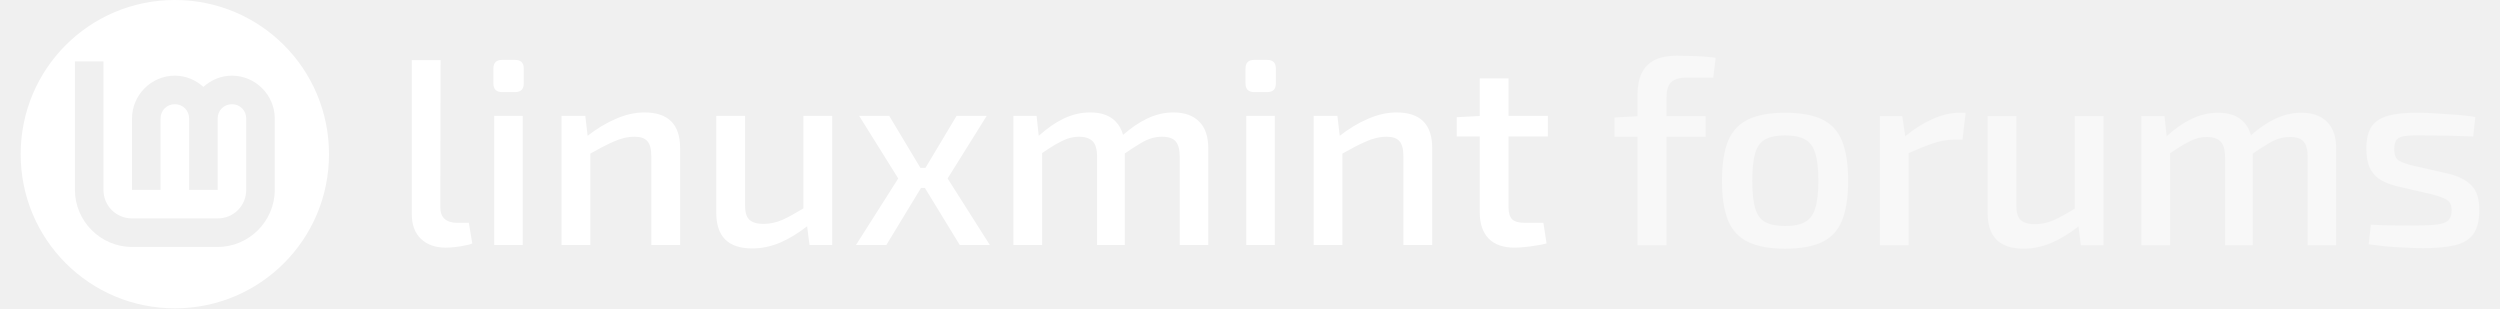
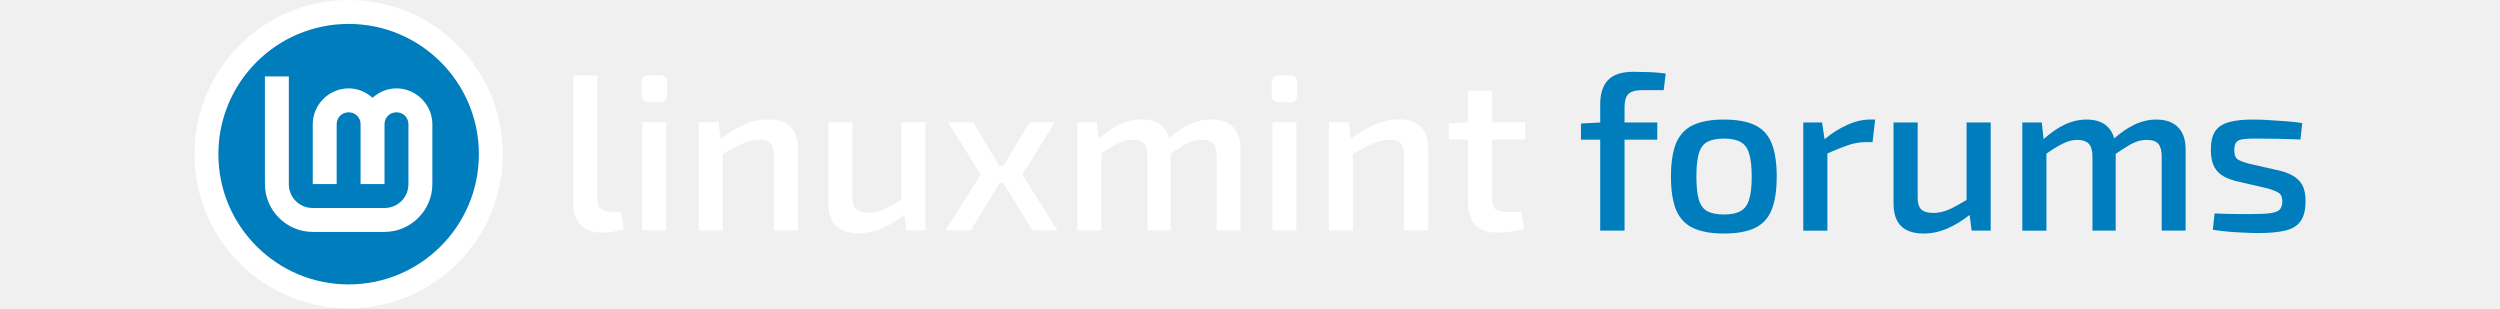
- <svg xmlns="http://www.w3.org/2000/svg" width="300" height="37" viewBox="0 0 300 37" version="1.1" id="SVGRoot">
+ <svg xmlns="http://www.w3.org/2000/svg" width="300" height="37" viewBox="0 0 300 37" version="1.1" id="SVGRoot" xml:space="preserve">
  <defs id="defs132" />
  <g id="layer1">
-     <g id="g243" transform="matrix(0.74,0,0,0.74,1.740615,-0.7400001)" style="stroke-width:1.351">
-       <path id="path3535" style="font-size:185px;font-family:'Exo 2';-inkscape-font-specification:'Exo 2, @wght=550';font-variation-settings:'wght' 550;display:inline;fill:#ffffff;fill-opacity:1;stroke:none;stroke-width:0" d="m 237.606,13.709 v 6.101 l -3.726,0.194 v 3.126 h 3.726 v 12.29 c 0,1.856 0.485,3.283 1.456,4.282 0.971,0.971 2.37,1.456 4.197,1.456 0.4,0 0.914,-0.029 1.542,-0.086 0.628,-0.057 1.27,-0.143 1.927,-0.257 0.657,-0.086 1.228,-0.2 1.713,-0.343 l -0.514,-3.34 h -2.998 c -0.971,0 -1.656,-0.185 -2.056,-0.557 -0.4,-0.4 -0.6,-1.056 -0.6,-1.97 v -11.477 h 6.381 V 19.791 h -6.381 v -6.081 z m -13.49,5.524 c -1.542,0 -3.112,0.357 -4.711,1.071 -1.514,0.649 -3.015,1.557 -4.503,2.718 l -0.378,-3.232 h -3.854 v 20.941 h 4.668 V 25.905 c 1.423,-0.809 2.672,-1.455 3.726,-1.917 1.171,-0.542 2.327,-0.814 3.469,-0.814 0.971,0 1.656,0.243 2.056,0.728 0.428,0.457 0.642,1.299 0.642,2.526 v 14.303 h 4.668 V 25.015 c 0,-3.854 -1.927,-5.781 -5.781,-5.781 z m -19.742,0.557 v 20.941 h -4.625 V 19.791 Z m -1.242,-9.079 q 1.413,0 1.413,1.413 v 2.398 q 0,1.413 -1.413,1.413 h -2.098 q -1.413,0 -1.413,-1.413 v -2.398 q 0,-1.413 1.413,-1.413 z m -28.692,8.522 c -1.513,0 -2.969,0.343 -4.368,1.028 -1.289,0.618 -2.616,1.542 -3.981,2.766 l -0.345,-3.237 h -3.768 v 20.941 h 4.668 V 25.816 c 0.834,-0.573 1.567,-1.045 2.184,-1.401 0.742,-0.428 1.399,-0.742 1.97,-0.942 0.6,-0.2 1.213,-0.3 1.841,-0.3 0.971,0 1.699,0.243 2.184,0.728 0.485,0.485 0.728,1.327 0.728,2.526 v 14.303 h 4.496 V 25.882 c 0.833,-0.57 1.578,-1.059 2.184,-1.423 0.714,-0.457 1.37,-0.785 1.97,-0.985 0.6,-0.2 1.228,-0.3 1.884,-0.3 1.056,0 1.798,0.257 2.227,0.771 0.428,0.514 0.642,1.342 0.642,2.484 v 14.303 h 4.625 V 25.015 c 0,-1.884 -0.486,-3.312 -1.456,-4.282 -0.971,-0.999 -2.369,-1.499 -4.197,-1.499 -1.485,0 -2.926,0.343 -4.325,1.028 -1.233,0.591 -2.512,1.461 -3.838,2.606 -0.246,-0.886 -0.65,-1.612 -1.216,-2.178 -0.942,-0.971 -2.312,-1.456 -4.111,-1.456 z m -37.471,0.557 6.338,10.149 -6.852,10.792 h 4.925 l 5.616,-9.25 h 0.637 l 5.652,9.25 h 4.882 l -6.852,-10.792 6.338,-10.149 h -4.882 l -5.055,8.436 h -0.811 L 141.851,19.791 Z m -23.168,0 v 15.716 c 0,3.854 1.941,5.781 5.824,5.781 1.57,0 3.112,-0.329 4.625,-0.985 1.39,-0.603 2.817,-1.475 4.28,-2.609 l 0.388,3.037 h 3.683 V 19.791 h -4.668 v 15.001 c -1.288,0.784 -2.408,1.401 -3.34,1.829 -1.028,0.457 -2.07,0.685 -3.126,0.685 -1.085,0 -1.87,-0.243 -2.356,-0.728 -0.457,-0.485 -0.671,-1.299 -0.642,-2.441 V 19.791 Z m -11.648,-0.557 c -1.542,0 -3.112,0.357 -4.711,1.071 -1.514,0.649 -3.015,1.557 -4.503,2.718 L 92.561,19.791 h -3.854 v 20.941 h 4.668 V 25.905 c 1.424,-0.809 2.672,-1.455 3.726,-1.918 1.171,-0.542 2.327,-0.814 3.469,-0.814 0.971,0 1.656,0.243 2.056,0.728 0.428,0.457 0.642,1.299 0.642,2.526 v 14.303 h 4.668 V 25.015 c 0,-3.854 -1.927,-5.781 -5.781,-5.781 z m -19.742,0.557 v 20.941 h -4.625 V 19.791 Z m -1.242,-9.079 q 1.413,0 1.413,1.413 v 2.398 q 0,1.413 -1.413,1.413 h -2.098 q -1.413,0 -1.413,-1.413 v -2.398 q 0,-1.413 1.413,-1.413 z m -12.076,0.043 -0.043,23.853 q 0,1.242 0.685,1.884 0.728,0.642 2.056,0.642 h 1.884 l 0.557,3.34 q -0.428,0.214 -1.242,0.343 -0.771,0.171 -1.627,0.257 -0.856,0.086 -1.413,0.086 -2.527,0 -4.025,-1.413 -1.499,-1.413 -1.499,-4.025 V 10.755 Z" />
-       <path id="path3537" style="color:#000000;fill:#ffffff;fill-opacity:1;stroke:none;stroke-width:0;stroke-dasharray:none" d="M 26,1 C 12.165,1 1,12.165 1,26 1,39.835 12.165,51 26,51 39.835,51 51,39.835 51,26 51,12.165 39.835,1 26,1 Z M 9.796,10.954 h 4.63 v 20.833 c 0,2.584 2.045,4.63 4.63,4.63 h 13.889 c 2.584,0 4.63,-2.045 4.63,-4.63 V 20.213 c 0,-1.306 -1.009,-2.315 -2.315,-2.315 -1.306,0 -2.315,1.009 -2.315,2.315 V 31.787 H 28.315 V 20.213 c 0,-1.306 -1.009,-2.315 -2.315,-2.315 -1.306,0 -2.315,1.009 -2.315,2.315 v 11.574 h -4.63 V 20.213 c 0,-3.808 3.137,-6.944 6.944,-6.944 1.779,0 3.395,0.703 4.63,1.821 1.235,-1.118 2.851,-1.821 4.63,-1.821 3.808,0 6.944,3.137 6.944,6.944 v 11.574 c 0,5.086 -4.173,9.259 -9.259,9.259 H 19.056 c -5.086,0 -9.259,-4.173 -9.259,-9.259 z" />
-       <path id="path3729" style="font-size:185px;font-family:'Exo 2';-inkscape-font-specification:'Exo 2,  @wght=550';font-variation-settings:'wght' 550;fill:#ffffff;fill-opacity:0.5;stroke:none;stroke-width:0" d="m 389.851,19.278 q 1.456,0 3.083,0.128 1.627,0.086 3.212,0.214 1.627,0.128 2.912,0.343 l -0.343,3.169 q -2.013,-0.086 -4.068,-0.128 -2.013,-0.043 -3.983,-0.043 -1.799,-0.043 -2.826,0.086 -1.028,0.086 -1.499,0.557 -0.428,0.471 -0.428,1.584 0,1.413 0.728,1.841 0.728,0.428 2.227,0.814 l 5.867,1.328 q 2.527,0.642 3.726,1.927 1.242,1.285 1.242,3.94 0,2.612 -0.985,3.94 -0.942,1.328 -2.998,1.799 -2.013,0.471 -5.182,0.471 -1.199,0 -3.597,-0.128 -2.355,-0.086 -5.182,-0.514 l 0.343,-3.169 q 0.942,0.043 2.098,0.086 1.156,0.043 2.484,0.043 1.328,0 2.698,0 2.27,0 3.512,-0.171 1.285,-0.171 1.799,-0.685 0.514,-0.557 0.514,-1.584 0,-1.328 -0.856,-1.756 -0.814,-0.471 -2.355,-0.856 l -5.738,-1.328 q -1.841,-0.471 -2.912,-1.242 -1.028,-0.771 -1.499,-1.927 -0.471,-1.199 -0.471,-2.912 0,-2.312 0.856,-3.597 0.899,-1.285 2.741,-1.756 1.884,-0.514 4.882,-0.471 z m -32.503,2.19e-4 c -1.513,0 -2.969,0.342 -4.368,1.028 -1.289,0.618 -2.616,1.542 -3.981,2.766 l -0.345,-3.237 h -3.769 v 20.941 h 4.668 V 25.866 c 0.826,-0.567 1.572,-1.053 2.184,-1.407 0.742,-0.428 1.399,-0.742 1.97,-0.942 0.6,-0.2 1.213,-0.3 1.841,-0.3 0.971,0 1.698,0.243 2.184,0.728 0.485,0.485 0.728,1.327 0.728,2.526 v 14.303 h 4.496 v -14.85 c 0.833,-0.57 1.578,-1.059 2.184,-1.423 0.714,-0.457 1.37,-0.785 1.97,-0.985 0.6,-0.2 1.228,-0.3 1.884,-0.3 1.056,0 1.798,0.257 2.227,0.771 0.428,0.514 0.642,1.341 0.642,2.483 v 14.303 h 4.625 V 25.059 c 0,-1.884 -0.486,-3.312 -1.456,-4.282 -0.971,-0.999 -2.369,-1.499 -4.197,-1.499 -1.485,0 -2.926,0.342 -4.325,1.028 -1.234,0.591 -2.515,1.463 -3.841,2.61 -0.246,-0.886 -0.646,-1.616 -1.212,-2.182 -0.942,-0.971 -2.312,-1.456 -4.111,-1.456 z m -37.385,0.557 v 15.716 c 0,3.854 1.941,5.781 5.824,5.781 1.57,-2e-6 3.112,-0.328 4.625,-0.985 1.39,-0.603 2.817,-1.475 4.28,-2.609 l 0.388,3.037 h 3.683 V 19.835 h -4.668 V 34.836 c -1.288,0.784 -2.408,1.401 -3.34,1.829 -1.028,0.457 -2.07,0.685 -3.126,0.685 -1.085,0 -1.87,-0.243 -2.355,-0.728 -0.457,-0.485 -0.671,-1.299 -0.642,-2.441 V 19.835 Z m -4.582,-0.557 c -1.427,0 -2.912,0.357 -4.454,1.071 -1.45,0.645 -2.888,1.558 -4.313,2.733 l -0.484,-3.247 h -3.64 v 20.941 h 4.668 V 25.837 c 1.503,-0.665 2.795,-1.187 3.854,-1.548 1.199,-0.428 2.37,-0.642 3.512,-0.642 h 1.37 l 0.514,-4.368 z m -28.264,-2.19e-4 q 3.769,0 5.995,1.071 2.27,1.071 3.255,3.512 0.985,2.441 0.985,6.466 0,3.983 -0.985,6.424 -0.985,2.441 -3.255,3.512 -2.227,1.071 -5.995,1.071 -3.683,0 -5.953,-1.071 -2.27,-1.071 -3.297,-3.512 -0.985,-2.441 -0.985,-6.424 0,-4.025 0.985,-6.466 1.028,-2.441 3.297,-3.512 2.27,-1.071 5.953,-1.071 z m 0,3.683 q -2.013,0 -3.212,0.642 -1.156,0.642 -1.627,2.227 -0.471,1.584 -0.471,4.497 0,2.869 0.471,4.454 0.471,1.584 1.627,2.227 1.199,0.642 3.212,0.642 2.056,0 3.212,-0.642 1.199,-0.642 1.67,-2.227 0.514,-1.584 0.514,-4.454 0,-2.912 -0.514,-4.497 -0.471,-1.584 -1.67,-2.227 -1.156,-0.642 -3.212,-0.642 z M 269.612,10.028 c -1.57,0 -2.826,0.257 -3.768,0.771 -0.914,0.485 -1.585,1.199 -2.013,2.141 -0.428,0.914 -0.642,2.027 -0.642,3.34 v 3.566 l -3.725,0.202 v 3.126 h 3.725 v 17.601 h 4.711 V 23.175 h 6.338 v -3.34 h -6.338 v -2.998 c 0,-1.171 0.243,-1.998 0.728,-2.483 0.514,-0.514 1.399,-0.771 2.655,-0.771 h 4.197 l 0.386,-3.212 c -0.571,-0.086 -1.256,-0.157 -2.056,-0.214 -0.799,-0.057 -1.585,-0.085 -2.356,-0.085 -0.742,-0.029 -1.356,-0.043 -1.841,-0.043 z" />
+     <g id="layer1-1" transform="matrix(0.637931,0,0,0.637931,23.33542,0)">
+       <g id="g963">
+         <circle style="font-variation-settings:'wdth' 99.9, 'wght' 800;fill:#007dbc;stroke:#ffffff;stroke-width:4.5;stroke-dasharray:none;stroke-opacity:1" id="path959" cx="29" cy="29" r="26.75" />
+         <path style="color:#000000;fill:#ffffff;stroke:none;stroke-width:0;stroke-dasharray:none" d="M 13.25,14.375 H 17.75 V 34.625 c 0,2.512 1.988,4.5 4.5,4.5 H 35.75 c 2.512,0 4.5,-1.988 4.5,-4.5 v -11.25 c 0,-1.269 -0.981,-2.25 -2.25,-2.25 -1.269,0 -2.25,0.981 -2.25,2.25 v 11.25 h -4.5 v -11.25 c 0,-1.269 -0.981,-2.25 -2.25,-2.25 -1.269,0 -2.25,0.981 -2.25,2.25 v 11.25 H 22.25 v -11.25 c 0,-3.701 3.049,-6.75 6.75,-6.75 1.729,0 3.3,0.683 4.5,1.77 1.2,-1.086 2.771,-1.77 4.5,-1.77 3.701,0 6.75,3.049 6.75,6.75 v 11.25 c 0,4.944 -4.056,9 -9,9 h -13.5 c -4.944,0 -9,-4.056 -9,-9 z" id="path984" />
+       </g>
+       <g id="g1414" transform="matrix(0.97192,0,0,0.97192,8.633153,3.753802)" style="stroke-width:1.029">
+         <path id="path3535" style="font-size:185px;font-family:'Exo 2';-inkscape-font-specification:'Exo 2, @wght=550';font-variation-settings:'wght' 550;display:inline;fill:#ffffff;fill-opacity:1;stroke:none;stroke-width:0" d="m 237.606,13.709 v 6.101 l -3.726,0.194 v 3.126 h 3.726 v 12.29 c 0,1.856 0.485,3.283 1.456,4.282 0.971,0.971 2.37,1.456 4.197,1.456 0.4,0 0.914,-0.029 1.542,-0.086 0.628,-0.057 1.27,-0.143 1.927,-0.257 0.657,-0.086 1.228,-0.2 1.713,-0.343 l -0.514,-3.34 h -2.998 c -0.971,0 -1.656,-0.185 -2.056,-0.557 -0.4,-0.4 -0.6,-1.056 -0.6,-1.97 v -11.477 h 6.381 V 19.791 h -6.381 v -6.081 z m -13.49,5.524 c -1.542,0 -3.112,0.357 -4.711,1.071 -1.514,0.649 -3.015,1.557 -4.503,2.718 l -0.378,-3.232 h -3.854 v 20.941 h 4.668 V 25.905 c 1.423,-0.809 2.672,-1.455 3.726,-1.917 1.171,-0.542 2.327,-0.814 3.469,-0.814 0.971,0 1.656,0.243 2.056,0.728 0.428,0.457 0.642,1.299 0.642,2.526 v 14.303 h 4.668 V 25.015 c 0,-3.854 -1.927,-5.781 -5.781,-5.781 z m -19.742,0.557 v 20.941 h -4.625 V 19.791 Z m -1.242,-9.079 q 1.413,0 1.413,1.413 v 2.398 q 0,1.413 -1.413,1.413 h -2.098 q -1.413,0 -1.413,-1.413 v -2.398 q 0,-1.413 1.413,-1.413 z m -28.692,8.522 c -1.513,0 -2.969,0.343 -4.368,1.028 -1.289,0.618 -2.616,1.542 -3.981,2.766 l -0.345,-3.237 h -3.768 v 20.941 h 4.668 V 25.816 c 0.834,-0.573 1.567,-1.045 2.184,-1.401 0.742,-0.428 1.399,-0.742 1.97,-0.942 0.6,-0.2 1.213,-0.3 1.841,-0.3 0.971,0 1.699,0.243 2.184,0.728 0.485,0.485 0.728,1.327 0.728,2.526 v 14.303 h 4.496 V 25.882 c 0.833,-0.57 1.578,-1.059 2.184,-1.423 0.714,-0.457 1.37,-0.785 1.97,-0.985 0.6,-0.2 1.228,-0.3 1.884,-0.3 1.056,0 1.798,0.257 2.227,0.771 0.428,0.514 0.642,1.342 0.642,2.484 v 14.303 h 4.625 V 25.015 c 0,-1.884 -0.486,-3.312 -1.456,-4.282 -0.971,-0.999 -2.369,-1.499 -4.197,-1.499 -1.485,0 -2.926,0.343 -4.325,1.028 -1.233,0.591 -2.512,1.461 -3.838,2.606 -0.246,-0.886 -0.65,-1.612 -1.216,-2.178 -0.942,-0.971 -2.312,-1.456 -4.111,-1.456 z m -37.471,0.557 6.338,10.149 -6.852,10.792 h 4.925 l 5.616,-9.25 h 0.637 l 5.652,9.25 h 4.882 l -6.852,-10.792 6.338,-10.149 h -4.882 l -5.055,8.436 h -0.811 L 141.851,19.791 Z m -23.168,0 v 15.716 c 0,3.854 1.941,5.781 5.824,5.781 1.57,0 3.112,-0.329 4.625,-0.985 1.39,-0.603 2.817,-1.475 4.28,-2.609 l 0.388,3.037 h 3.683 V 19.791 h -4.668 v 15.001 c -1.288,0.784 -2.408,1.401 -3.34,1.829 -1.028,0.457 -2.07,0.685 -3.126,0.685 -1.085,0 -1.87,-0.243 -2.356,-0.728 -0.457,-0.485 -0.671,-1.299 -0.642,-2.441 V 19.791 Z m -11.648,-0.557 c -1.542,0 -3.112,0.357 -4.711,1.071 -1.514,0.649 -3.015,1.557 -4.503,2.718 L 92.561,19.791 h -3.854 v 20.941 h 4.668 V 25.905 c 1.424,-0.809 2.672,-1.455 3.726,-1.918 1.171,-0.542 2.327,-0.814 3.469,-0.814 0.971,0 1.656,0.243 2.056,0.728 0.428,0.457 0.642,1.299 0.642,2.526 v 14.303 h 4.668 V 25.015 c 0,-3.854 -1.927,-5.781 -5.781,-5.781 z m -19.742,0.557 v 20.941 h -4.625 V 19.791 Z m -1.242,-9.079 q 1.413,0 1.413,1.413 v 2.398 q 0,1.413 -1.413,1.413 h -2.098 q -1.413,0 -1.413,-1.413 v -2.398 q 0,-1.413 1.413,-1.413 z m -12.076,0.043 -0.043,23.853 q 0,1.242 0.685,1.884 0.728,0.642 2.056,0.642 h 1.884 l 0.557,3.34 q -0.428,0.214 -1.242,0.343 -0.771,0.171 -1.627,0.257 -0.856,0.086 -1.413,0.086 -2.527,0 -4.025,-1.413 -1.499,-1.413 -1.499,-4.025 V 10.755 Z" />
+         <path id="path3729" style="font-size:185px;font-family:'Exo 2';-inkscape-font-specification:'Exo 2,  @wght=550';font-variation-settings:'wght' 550;fill:#007dbc;fill-opacity:1;stroke:none;stroke-width:0" d="m 389.851,19.278 q 1.456,0 3.083,0.128 1.627,0.086 3.212,0.214 1.627,0.128 2.912,0.343 l -0.343,3.169 q -2.013,-0.086 -4.068,-0.128 -2.013,-0.043 -3.983,-0.043 -1.799,-0.043 -2.826,0.086 -1.028,0.086 -1.499,0.557 -0.428,0.471 -0.428,1.584 0,1.413 0.728,1.841 0.728,0.428 2.227,0.814 l 5.867,1.328 q 2.527,0.642 3.726,1.927 1.242,1.285 1.242,3.94 0,2.612 -0.985,3.94 -0.942,1.328 -2.998,1.799 -2.013,0.471 -5.182,0.471 -1.199,0 -3.597,-0.128 -2.355,-0.086 -5.182,-0.514 l 0.343,-3.169 q 0.942,0.043 2.098,0.086 1.156,0.043 2.484,0.043 1.328,0 2.698,0 2.27,0 3.512,-0.171 1.285,-0.171 1.799,-0.685 0.514,-0.557 0.514,-1.584 0,-1.328 -0.856,-1.756 -0.814,-0.471 -2.355,-0.856 l -5.738,-1.328 q -1.841,-0.471 -2.912,-1.242 -1.028,-0.771 -1.499,-1.927 -0.471,-1.199 -0.471,-2.912 0,-2.312 0.856,-3.597 0.899,-1.285 2.741,-1.756 1.884,-0.514 4.882,-0.471 z m -32.503,2.19e-4 c -1.513,0 -2.969,0.342 -4.368,1.028 -1.289,0.618 -2.616,1.542 -3.981,2.766 l -0.345,-3.237 h -3.769 v 20.941 h 4.668 V 25.866 c 0.826,-0.567 1.572,-1.053 2.184,-1.407 0.742,-0.428 1.399,-0.742 1.97,-0.942 0.6,-0.2 1.213,-0.3 1.841,-0.3 0.971,0 1.698,0.243 2.184,0.728 0.485,0.485 0.728,1.327 0.728,2.526 v 14.303 h 4.496 v -14.85 c 0.833,-0.57 1.578,-1.059 2.184,-1.423 0.714,-0.457 1.37,-0.785 1.97,-0.985 0.6,-0.2 1.228,-0.3 1.884,-0.3 1.056,0 1.798,0.257 2.227,0.771 0.428,0.514 0.642,1.341 0.642,2.483 v 14.303 h 4.625 V 25.059 c 0,-1.884 -0.486,-3.312 -1.456,-4.282 -0.971,-0.999 -2.369,-1.499 -4.197,-1.499 -1.485,0 -2.926,0.342 -4.325,1.028 -1.234,0.591 -2.515,1.463 -3.841,2.61 -0.246,-0.886 -0.646,-1.616 -1.212,-2.182 -0.942,-0.971 -2.312,-1.456 -4.111,-1.456 z m -37.385,0.557 v 15.716 c 0,3.854 1.941,5.781 5.824,5.781 1.57,-2e-6 3.112,-0.328 4.625,-0.985 1.39,-0.603 2.817,-1.475 4.28,-2.609 l 0.388,3.037 h 3.683 V 19.835 h -4.668 V 34.836 c -1.288,0.784 -2.408,1.401 -3.34,1.829 -1.028,0.457 -2.07,0.685 -3.126,0.685 -1.085,0 -1.87,-0.243 -2.355,-0.728 -0.457,-0.485 -0.671,-1.299 -0.642,-2.441 V 19.835 Z m -4.582,-0.557 c -1.427,0 -2.912,0.357 -4.454,1.071 -1.45,0.645 -2.888,1.558 -4.313,2.733 l -0.484,-3.247 h -3.64 v 20.941 h 4.668 V 25.837 c 1.503,-0.665 2.795,-1.187 3.854,-1.548 1.199,-0.428 2.37,-0.642 3.512,-0.642 h 1.37 l 0.514,-4.368 z m -28.264,-2.19e-4 q 3.769,0 5.995,1.071 2.27,1.071 3.255,3.512 0.985,2.441 0.985,6.466 0,3.983 -0.985,6.424 -0.985,2.441 -3.255,3.512 -2.227,1.071 -5.995,1.071 -3.683,0 -5.953,-1.071 -2.27,-1.071 -3.297,-3.512 -0.985,-2.441 -0.985,-6.424 0,-4.025 0.985,-6.466 1.028,-2.441 3.297,-3.512 2.27,-1.071 5.953,-1.071 z m 0,3.683 q -2.013,0 -3.212,0.642 -1.156,0.642 -1.627,2.227 -0.471,1.584 -0.471,4.497 0,2.869 0.471,4.454 0.471,1.584 1.627,2.227 1.199,0.642 3.212,0.642 2.056,0 3.212,-0.642 1.199,-0.642 1.67,-2.227 0.514,-1.584 0.514,-4.454 0,-2.912 -0.514,-4.497 -0.471,-1.584 -1.67,-2.227 -1.156,-0.642 -3.212,-0.642 z M 269.612,10.028 c -1.57,0 -2.826,0.257 -3.768,0.771 -0.914,0.485 -1.585,1.199 -2.013,2.141 -0.428,0.914 -0.642,2.027 -0.642,3.34 v 3.566 l -3.725,0.202 v 3.126 h 3.725 v 17.601 h 4.711 V 23.175 h 6.338 v -3.34 h -6.338 v -2.998 c 0,-1.171 0.243,-1.998 0.728,-2.483 0.514,-0.514 1.399,-0.771 2.655,-0.771 h 4.197 l 0.386,-3.212 c -0.571,-0.086 -1.256,-0.157 -2.056,-0.214 -0.799,-0.057 -1.585,-0.085 -2.356,-0.085 -0.742,-0.029 -1.356,-0.043 -1.841,-0.043 z" />
+       </g>
    </g>
  </g>
</svg>
